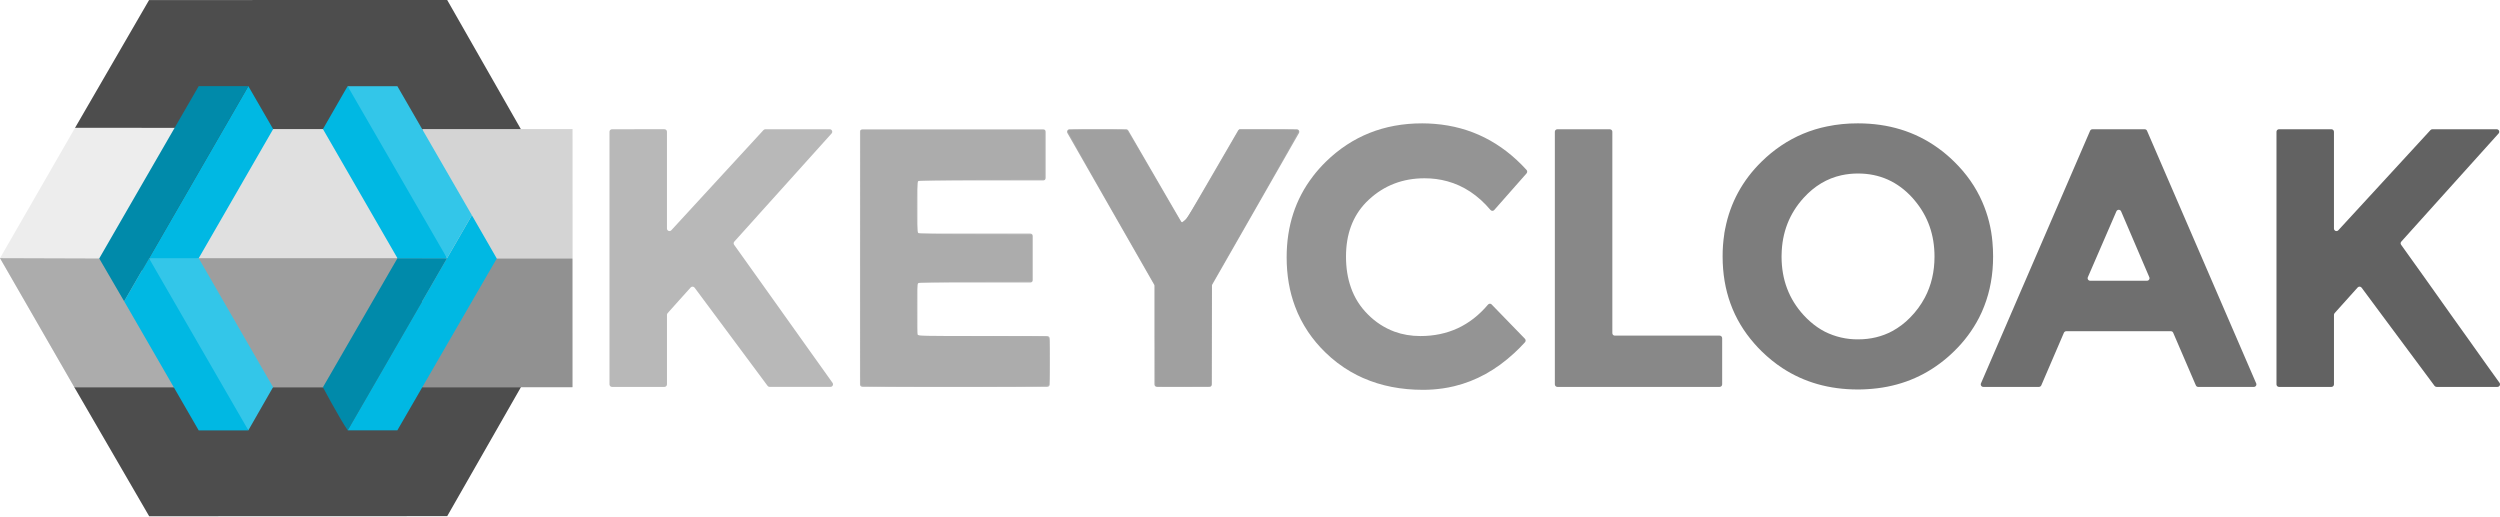
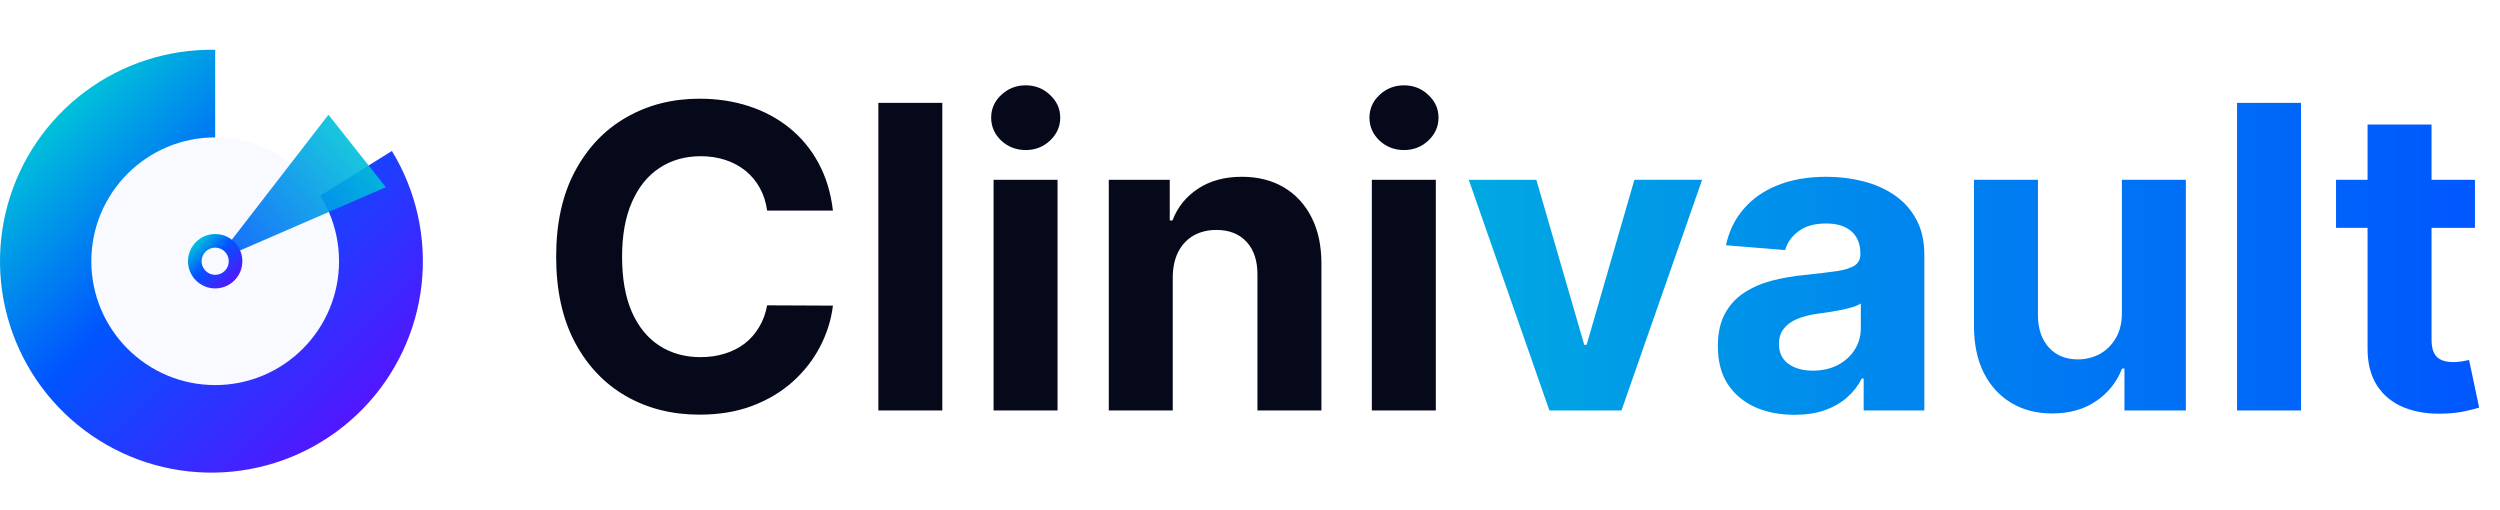
- <svg xmlns="http://www.w3.org/2000/svg" width="729.577" height="150.658" viewBox="0 0 193.036 39.861">
-   <path fill="#4d4d4d" d="M5.795 9.869 11.511.003 34.53 0l5.685 9.964.007 19.932-5.691 9.958-23.012.008-5.782-9.965z" />
-   <path fill="#ededed" d="M5.738 29.894h10.374l-5.698-10.041 4.634-9.982-9.252-.002L0 19.934" />
-   <path fill="#e0e0e0" d="M19.258 29.894h7.583l6.705-9.773-6.588-10.156h-8.92l-5.373 9.814z" />
-   <path fill="#acacac" d="m0 19.933 5.738 9.964h10.375l-5.636-9.93z" />
-   <path fill="#9e9e9e" d="m12.774 19.935 6.485 9.962h7.582l6.6-9.958z" />
-   <path fill="#00b8e3" d="m15.342 19.94-1.957.57-1.878-.571 7.667-13.29 1.918 3.318" />
-   <path fill="#33c6e9" d="m21.084 29.894-1.908 3.332-5.093-5.487-2.58-7.797v-.004h3.838" />
-   <path fill="#008aaa" d="M11.508 19.939h-.004v.003l-1.917 3.322-1.925-3.307 1.952-3.386 5.728-9.92h3.834" />
-   <path fill="#d4d4d4" d="M32.604 29.894h11.612l-.007-19.93H32.604Z" />
-   <path fill="#919191" d="M32.604 19.966v9.93h11.591v-9.93z" />
-   <path fill="#00b8e3" d="M19.178 33.23h-3.837l-5.754-9.967 1.917-3.32z" />
-   <path fill="#008aaa" d="M34.519 19.939 26.85 33.227c-.705-1.036-1.913-3.33-1.913-3.33l5.753-9.96z" />
-   <path fill="#00b8e3" d="m30.68 33.227-3.83-.001 7.67-13.288 1.916-3.318 1.922 3.34m-3.839-.021h-3.828l-5.755-9.973 1.905-3.314 4.658 5.922z" />
-   <path fill="#33c6e9" d="M36.436 16.618v.003l-1.917 3.318-7.677-13.286 3.841.002z" />
-   <path fill="#626262" d="M175.972 9.98a.193.193 0 0 0-.195.196v19.503c0 .106.086.195.195.195h4.049c.106 0 .195-.09.195-.195V24.31c0-.046.016-.093.05-.13l.181-.204 1.6-1.782a.196.196 0 0 1 .302.016l1.528 2.06 2.735 3.68 1.002 1.347.367.497c.04.05.096.08.159.08h4.7a.2.2 0 0 0 .162-.312l-.973-1.356-1.389-1.954q-.619-.864-1.333-1.866l-.215-.304-1.76-2.48-1.934-2.706a.19.19 0 0 1 .016-.241l1.551-1.724 3.725-4.14 2.239-2.487a.2.2 0 0 0 .05-.123.195.195 0 0 0-.196-.201h-4.97a.2.2 0 0 0-.143.062l-1.558 1.694-3.324 3.614-2.235 2.428a.194.194 0 0 1-.338-.132v-7.471a.195.195 0 0 0-.195-.195Z" />
-   <path fill="#6f6f6f" d="M161.562 9.98a.2.2 0 0 0-.178.12l-5.213 12.065-.003.003-.007.013-.003.01-.674 1.565-.04.096-.087.195h.001l-.073.166v.003l-2.027 4.693-.298.69a.196.196 0 0 0 .178.275h4.3a.2.2 0 0 0 .175-.112q.002-.004.004-.007l1.498-3.485.248-.576a.2.2 0 0 1 .182-.12h8.08a.19.19 0 0 1 .178.12l1.664 3.866 1.865-6.618-1.499-3.47-1.339-3.098-2.712-6.273a.19.19 0 0 0-.179-.12h-2.526zm7.905 19.58v.003l.086.192c.03.073.099.12.178.12h4.3a.197.197 0 0 0 .179-.276l-.04-.09-2.838-6.567zm-5.87-13.362c.074 0 .147.04.181.117l.943 2.2.952 2.225.285.664a.194.194 0 0 1-.179.272h-4.389a.194.194 0 0 1-.178-.272l.516-1.19 1.69-3.9a.2.2 0 0 1 .18-.116z" />
-   <path fill="#7d7d7d" d="M143.452 9.524q-1.24-.002-2.368.235v.004-.004h-.003a9.8 9.8 0 0 0-3.556 1.488 10.6 10.6 0 0 0-1.497 1.224c-1.486 1.453-2.428 3.197-2.815 5.176l-.002.003-.014.076-.005.023-.042.225v-.001l-.003.012v.006l-.01.085v.009a11 11 0 0 0-.126 1.715q0 3.945 2.45 6.727c.175.206.367.404.565.599q.76.744 1.608 1.3 2.52 1.647 5.818 1.647.367.001.724-.023 3.195-.18 5.615-1.991a10.4 10.4 0 0 0 1.089-.933l.01-.01a10 10 0 0 0 1.922-2.583q.222-.43.396-.887.689-1.762.688-3.845 0-.562-.05-1.1v-.006a9.8 9.8 0 0 0-.783-3.1q-.75-1.725-2.183-3.124-.596-.585-1.25-1.052-2.638-1.895-6.178-1.895m.017 3.873q2.49 0 4.197 1.875.094.101.175.205 1.532 1.821 1.531 4.336 0 1.754-.744 3.162a6.5 6.5 0 0 1-1.138 1.545 5.7 5.7 0 0 1-1.382 1.048q-1.185.635-2.64.635a5.6 5.6 0 0 1-2.56-.592 5.5 5.5 0 0 1-1.12-.77 6 6 0 0 1-.516-.503q-1.71-1.864-1.71-4.524 0-.078.003-.156.045-2.56 1.707-4.386c.83-.912 1.802-1.495 2.913-1.74a6 6 0 0 1 1.284-.135" />
-   <path fill="#888" d="M120.252 9.98a.193.193 0 0 0-.195.196v19.503c0 .106.086.195.195.195h12.528c.11 0 .196-.09.196-.195v-3.57a.195.195 0 0 0-.196-.194h-8.09a.19.19 0 0 1-.194-.191V10.176a.19.19 0 0 0-.113-.176.2.2 0 0 0-.083-.02h-2.242z" />
-   <path fill="#949494" d="M109.792 9.525q-4.384.002-7.415 2.96-.55.541-1.002 1.13v.004q-2.028 2.634-2.027 6.25-.001 2.064.649 3.794l.006-.002-.005.003c.254.695.592 1.336.999 1.948v.003q.004.002.003.003a10 10 0 0 0 1.323 1.58 10 10 0 0 0 1.984 1.512h.003a10 10 0 0 0 .953.484h.007l.003.003h.003q2.053.903 4.617.903.755-.001 1.475-.106h.01q.462-.065.913-.175 2.524-.607 4.63-2.557v-.002l.001.002c.281-.258.559-.54.83-.837a.2.2 0 0 0-.007-.27l-2.566-2.643a.19.19 0 0 0-.172-.057.2.2 0 0 0-.116.07q-1.028 1.216-2.338 1.822-1.301.6-2.874.6-1.078 0-2.011-.341a5.64 5.64 0 0 1-2.057-1.34 5.4 5.4 0 0 1-1.3-2.066h-.007l.007-.001q-.381-1.071-.38-2.385-.002-2.585 1.544-4.183.112-.114.235-.23 1.776-1.636 4.283-1.636c.611 0 1.197.076 1.75.229v-.001q1.905.518 3.343 2.216c.076.09.215.096.29.007l2.498-2.832a.2.2 0 0 0-.003-.264q-2.933-3.222-7.1-3.556-.482-.039-.977-.04z" />
-   <path fill="#aaa" d="M82.588 9.98a.195.195 0 0 0-.17.29l1.892 3.309 3.423 5.983 1.38 2.41a.2.2 0 0 1 .026.097v7.61c0 .106.086.195.195.195h4.049c.109 0 .194-.09.194-.195v-7.61q0-.05.027-.096l.976-1.706 3.704-6.476.757-1.32.503-.88h-.007l.007-.003.754-1.316a.194.194 0 0 0-.168-.29h-4.363a.2.2 0 0 0-.168.095l-3.953 6.803-.003.003v.003l-.212.156-.159.122a.2.2 0 0 1-.082-.076l-.067-.112-.099-.17-3.905-6.73a.2.2 0 0 0-.169-.095zm15.537 2.04v.002l-.004.002z" />
-   <path fill="#bcbcbc" d="M66.598 9.98a.193.193 0 0 0-.196.196v19.503c0 .106.086.195.195.195h14.264c.11 0 .196-.09.196-.195v-3.54a.196.196 0 0 0-.196-.194h-9.825a.195.195 0 0 1-.196-.195v-3.737c0-.106.09-.196.196-.196h8.519a.195.195 0 0 0 .195-.194v-3.394c0-.11-.09-.195-.195-.195h-8.52a.196.196 0 0 1-.195-.195V14.13c0-.11.09-.195.196-.195h9.515a.195.195 0 0 0 .195-.195v-3.565a.195.195 0 0 0-.195-.195h-7.829z" />
-   <path fill="#b8b8b8" d="M47.256 9.98a.193.193 0 0 0-.195.196v19.503c0 .106.086.195.195.195h4.048c.11 0 .196-.09.196-.195V24.31c0-.046.016-.093.05-.13l.842-.942.94-1.044a.196.196 0 0 1 .3.016l2.808 3.777.002.002 2.016 2.713.81 1.09a.19.19 0 0 0 .156.08h4.703a.197.197 0 0 0 .158-.31l-.171-.241a694 694 0 0 1-1.846-2.587q-.848-1.184-1.888-2.652l-.07-.1v.002-.002a1569 1569 0 0 0-3.628-5.086.195.195 0 0 1 .017-.241l1.772-1.968h-.006l.006-.001v-.003l1.459-1.62 1.402-1.558 2.88-3.202a.194.194 0 0 0-.145-.324H59.1a.2.2 0 0 0-.146.063l-3.079 3.345-4.038 4.39a.194.194 0 0 1-.338-.132V10.17a.193.193 0 0 0-.195-.192h-2.11zm.091 9.823v.01h-.001zm12.27 8.34v.002h-.001z" />
-   <path fill="#a0a0a0" d="M89.222 29.806c-.024-.025-.045-1.79-.045-3.92V22.01l-3.38-5.904c-1.996-3.487-3.364-5.945-3.342-6.003.032-.084.357-.098 2.278-.098 2.052 0 2.25.01 2.342.115.055.064.986 1.649 2.069 3.523 1.082 1.873 2.003 3.443 2.045 3.488.194.21.46-.181 2.48-3.662l2.01-3.465h2.275c1.894 0 2.28.016 2.31.094.02.05-1.477 2.737-3.326 5.969l-3.362 5.876-.066 7.872-2.121.018c-1.167.01-2.142-.003-2.167-.028z" />
-   <path fill="#acacac" d="M66.456 29.767c-.017-.045-.023-4.503-.014-9.905l.017-9.823h14.22v3.837l-4.855.017c-3.453.012-4.88.038-4.944.09-.13.109-.13 3.91 0 4.018.063.052 1.362.079 4.448.09l4.36.018v3.638l-4.36.017c-3.086.012-4.385.039-4.448.09-.07.06-.089.465-.089 1.98 0 1.047.018 1.95.04 2.009.036.094.538.104 4.999.104 3.29 0 5 .023 5.086.069.122.065.128.156.128 1.872 0 1.314-.022 1.825-.08 1.883-.118.118-14.463.115-14.508-.003z" />
+ <svg xmlns="http://www.w3.org/2000/svg" width="201" height="41" viewBox="0 0 201 41" fill="none">
+   <path d="M17.3 4.003C13.528 3.936 9.84 5.126 6.819 7.386C3.797 9.646 1.613 12.847 0.611 16.484C-0.392 20.122 -0.155 23.989 1.283 27.478C2.72 30.966 5.278 33.877 8.552 35.752C11.826 37.627 15.631 38.36 19.368 37.834C23.104 37.309 26.559 35.555 29.189 32.85C31.82 30.144 33.475 26.641 33.895 22.891C34.314 19.141 33.474 15.358 31.508 12.138L17.3 21.003V4.003Z" fill="url(#paint0_linear_10_17)" />
+   <path d="M17.3 30.96C22.8 30.96 27.258 26.502 27.258 21.003C27.258 15.504 22.8 11.046 17.3 11.046C11.801 11.046 7.343 15.504 7.343 21.003C7.343 26.502 11.801 30.96 17.3 30.96Z" fill="#F8FAFF" />
+   <path opacity="0.9" d="M26.408 9.224L17.3 21.003L31.022 15.053L26.408 9.224Z" fill="url(#paint1_linear_10_17)" />
+   <path d="M17.3 23.188C18.508 23.188 19.486 22.21 19.486 21.003C19.486 19.796 18.508 18.817 17.3 18.817C16.093 18.817 15.115 19.796 15.115 21.003C15.115 22.21 16.093 23.188 17.3 23.188Z" fill="url(#paint2_linear_10_17)" />
+   <path d="M17.3 22.096C17.904 22.096 18.393 21.606 18.393 21.003C18.393 20.399 17.904 19.91 17.3 19.91C16.697 19.91 16.208 20.399 16.208 21.003C16.208 21.606 16.697 22.096 17.3 22.096Z" fill="#F8FAFF" />
+   <path d="M66.967 16.93H61.678C61.582 16.245 61.385 15.638 61.087 15.107C60.789 14.567 60.407 14.108 59.94 13.73C59.473 13.352 58.934 13.062 58.322 12.861C57.718 12.66 57.062 12.559 56.354 12.559C55.074 12.559 53.959 12.877 53.009 13.513C52.059 14.141 51.323 15.058 50.8 16.266C50.276 17.465 50.015 18.922 50.015 20.636C50.015 22.399 50.276 23.88 50.8 25.079C51.331 26.279 52.072 27.184 53.021 27.796C53.971 28.408 55.07 28.714 56.318 28.714C57.018 28.714 57.666 28.621 58.261 28.436C58.865 28.251 59.4 27.981 59.867 27.627C60.334 27.265 60.72 26.826 61.026 26.311C61.34 25.796 61.557 25.208 61.678 24.548L66.967 24.572C66.83 25.707 66.488 26.802 65.94 27.857C65.401 28.903 64.673 29.841 63.755 30.67C62.845 31.491 61.759 32.143 60.495 32.626C59.239 33.101 57.819 33.338 56.233 33.338C54.028 33.338 52.055 32.839 50.317 31.841C48.586 30.843 47.218 29.398 46.212 27.506C45.214 25.615 44.715 23.325 44.715 20.636C44.715 17.94 45.222 15.646 46.236 13.754C47.25 11.863 48.626 10.422 50.365 9.432C52.104 8.434 54.06 7.935 56.233 7.935C57.666 7.935 58.994 8.136 60.217 8.538C61.449 8.941 62.539 9.528 63.489 10.301C64.439 11.066 65.212 12.004 65.808 13.114C66.411 14.225 66.798 15.497 66.967 16.93ZM75.762 8.273V33H70.619V8.273H75.762ZM79.883 33V14.454H85.026V33H79.883ZM82.466 12.064C81.702 12.064 81.046 11.81 80.498 11.303C79.959 10.788 79.689 10.172 79.689 9.456C79.689 8.748 79.959 8.14 80.498 7.633C81.046 7.118 81.702 6.86 82.466 6.86C83.231 6.86 83.883 7.118 84.422 7.633C84.97 8.14 85.243 8.748 85.243 9.456C85.243 10.172 84.97 10.788 84.422 11.303C83.883 11.81 83.231 12.064 82.466 12.064ZM94.29 22.278V33H89.146V14.454H94.048V17.727H94.266C94.676 16.648 95.364 15.795 96.33 15.167C97.296 14.531 98.467 14.213 99.844 14.213C101.132 14.213 102.254 14.495 103.212 15.058C104.17 15.622 104.915 16.427 105.446 17.473C105.977 18.511 106.243 19.751 106.243 21.192V33H101.099V22.109C101.107 20.974 100.818 20.089 100.23 19.453C99.642 18.809 98.834 18.487 97.803 18.487C97.111 18.487 96.499 18.636 95.968 18.934C95.445 19.232 95.034 19.666 94.737 20.238C94.447 20.801 94.298 21.482 94.29 22.278ZM110.297 33V14.454H115.44V33H110.297ZM112.881 12.064C112.116 12.064 111.46 11.81 110.912 11.303C110.373 10.788 110.104 10.172 110.104 9.456C110.104 8.748 110.373 8.14 110.912 7.633C111.46 7.118 112.116 6.86 112.881 6.86C113.645 6.86 114.297 7.118 114.836 7.633C115.384 8.14 115.657 8.748 115.657 9.456C115.657 10.172 115.384 10.788 114.836 11.303C114.297 11.81 113.645 12.064 112.881 12.064Z" fill="#06091A" />
+   <path d="M136.85 14.454L130.366 33H124.571L118.087 14.454H123.521L127.372 27.724H127.565L131.405 14.454H136.85ZM144.273 33.35C143.089 33.35 142.035 33.145 141.109 32.734C140.184 32.316 139.451 31.7 138.912 30.887C138.381 30.066 138.115 29.044 138.115 27.82C138.115 26.79 138.304 25.925 138.682 25.224C139.061 24.524 139.576 23.961 140.228 23.534C140.88 23.108 141.62 22.785 142.449 22.568C143.287 22.351 144.164 22.198 145.081 22.109C146.16 21.997 147.029 21.892 147.689 21.796C148.349 21.691 148.828 21.538 149.126 21.337C149.424 21.135 149.573 20.838 149.573 20.443V20.371C149.573 19.606 149.331 19.014 148.849 18.596C148.374 18.177 147.698 17.968 146.82 17.968C145.894 17.968 145.158 18.173 144.611 18.584C144.063 18.986 143.701 19.493 143.524 20.105L138.767 19.719C139.008 18.592 139.483 17.618 140.192 16.797C140.9 15.968 141.814 15.332 142.932 14.889C144.059 14.438 145.363 14.213 146.844 14.213C147.875 14.213 148.861 14.334 149.802 14.575C150.752 14.817 151.593 15.191 152.326 15.698C153.066 16.205 153.65 16.857 154.077 17.654C154.503 18.443 154.716 19.389 154.716 20.491V33H149.839V30.428H149.694C149.396 31.008 148.997 31.519 148.498 31.962C147.999 32.396 147.4 32.738 146.699 32.988C145.999 33.229 145.19 33.35 144.273 33.35ZM145.746 29.8C146.502 29.8 147.17 29.651 147.75 29.354C148.329 29.048 148.784 28.637 149.114 28.122C149.444 27.607 149.609 27.023 149.609 26.371V24.403C149.448 24.508 149.227 24.605 148.945 24.693C148.671 24.774 148.362 24.85 148.015 24.923C147.669 24.987 147.323 25.047 146.977 25.104C146.631 25.152 146.317 25.196 146.035 25.236C145.432 25.325 144.904 25.466 144.454 25.659C144.003 25.852 143.653 26.114 143.403 26.444C143.154 26.766 143.029 27.168 143.029 27.651C143.029 28.352 143.282 28.887 143.79 29.257C144.305 29.619 144.957 29.8 145.746 29.8ZM170.6 25.104V14.454H175.743V33H170.805V29.631H170.612C170.193 30.718 169.497 31.591 168.523 32.251C167.557 32.911 166.378 33.242 164.985 33.242C163.746 33.242 162.655 32.96 161.713 32.396C160.771 31.833 160.035 31.032 159.504 29.994C158.981 28.955 158.715 27.712 158.707 26.263V14.454H163.85V25.345C163.858 26.44 164.152 27.305 164.732 27.941C165.311 28.577 166.088 28.895 167.062 28.895C167.682 28.895 168.261 28.754 168.801 28.472C169.34 28.183 169.775 27.756 170.105 27.192C170.443 26.629 170.608 25.933 170.6 25.104ZM185.001 8.273V33H179.857V8.273H185.001ZM198.985 14.454V18.318H187.817V14.454H198.985ZM190.352 10.011H195.496V27.301C195.496 27.776 195.568 28.146 195.713 28.412C195.858 28.669 196.059 28.851 196.317 28.955C196.583 29.06 196.888 29.112 197.235 29.112C197.476 29.112 197.718 29.092 197.959 29.052C198.2 29.004 198.386 28.967 198.514 28.943L199.323 32.771C199.066 32.851 198.704 32.944 198.237 33.048C197.77 33.161 197.202 33.229 196.534 33.254C195.295 33.302 194.208 33.137 193.274 32.758C192.349 32.38 191.628 31.793 191.113 30.996C190.598 30.199 190.344 29.193 190.352 27.977V10.011Z" fill="url(#paint3_linear_10_17)" />
+   <defs>
+     <linearGradient id="paint0_linear_10_17" x1="0" y1="4" x2="34" y2="38" gradientUnits="userSpaceOnUse">
+       <stop stop-color="#00F5C8" />
+       <stop offset="0.45" stop-color="#0055FF" />
+       <stop offset="1" stop-color="#7000FF" />
+     </linearGradient>
+     <linearGradient id="paint1_linear_10_17" x1="35.824" y1="9.224" x2="19.381" y2="23.414" gradientUnits="userSpaceOnUse">
+       <stop stop-color="#00F5C8" />
+       <stop offset="1" stop-color="#0055FF" />
+     </linearGradient>
+     <linearGradient id="paint2_linear_10_17" x1="15.115" y1="18.817" x2="19.486" y2="23.188" gradientUnits="userSpaceOnUse">
+       <stop stop-color="#00F5C8" />
+       <stop offset="0.45" stop-color="#0055FF" />
+       <stop offset="1" stop-color="#7000FF" />
+     </linearGradient>
+     <linearGradient id="paint3_linear_10_17" x1="43" y1="20.5" x2="201" y2="20.5" gradientUnits="userSpaceOnUse">
+       <stop stop-color="#00F5C8" />
+       <stop offset="1" stop-color="#0055FF" />
+     </linearGradient>
+   </defs>
</svg>
